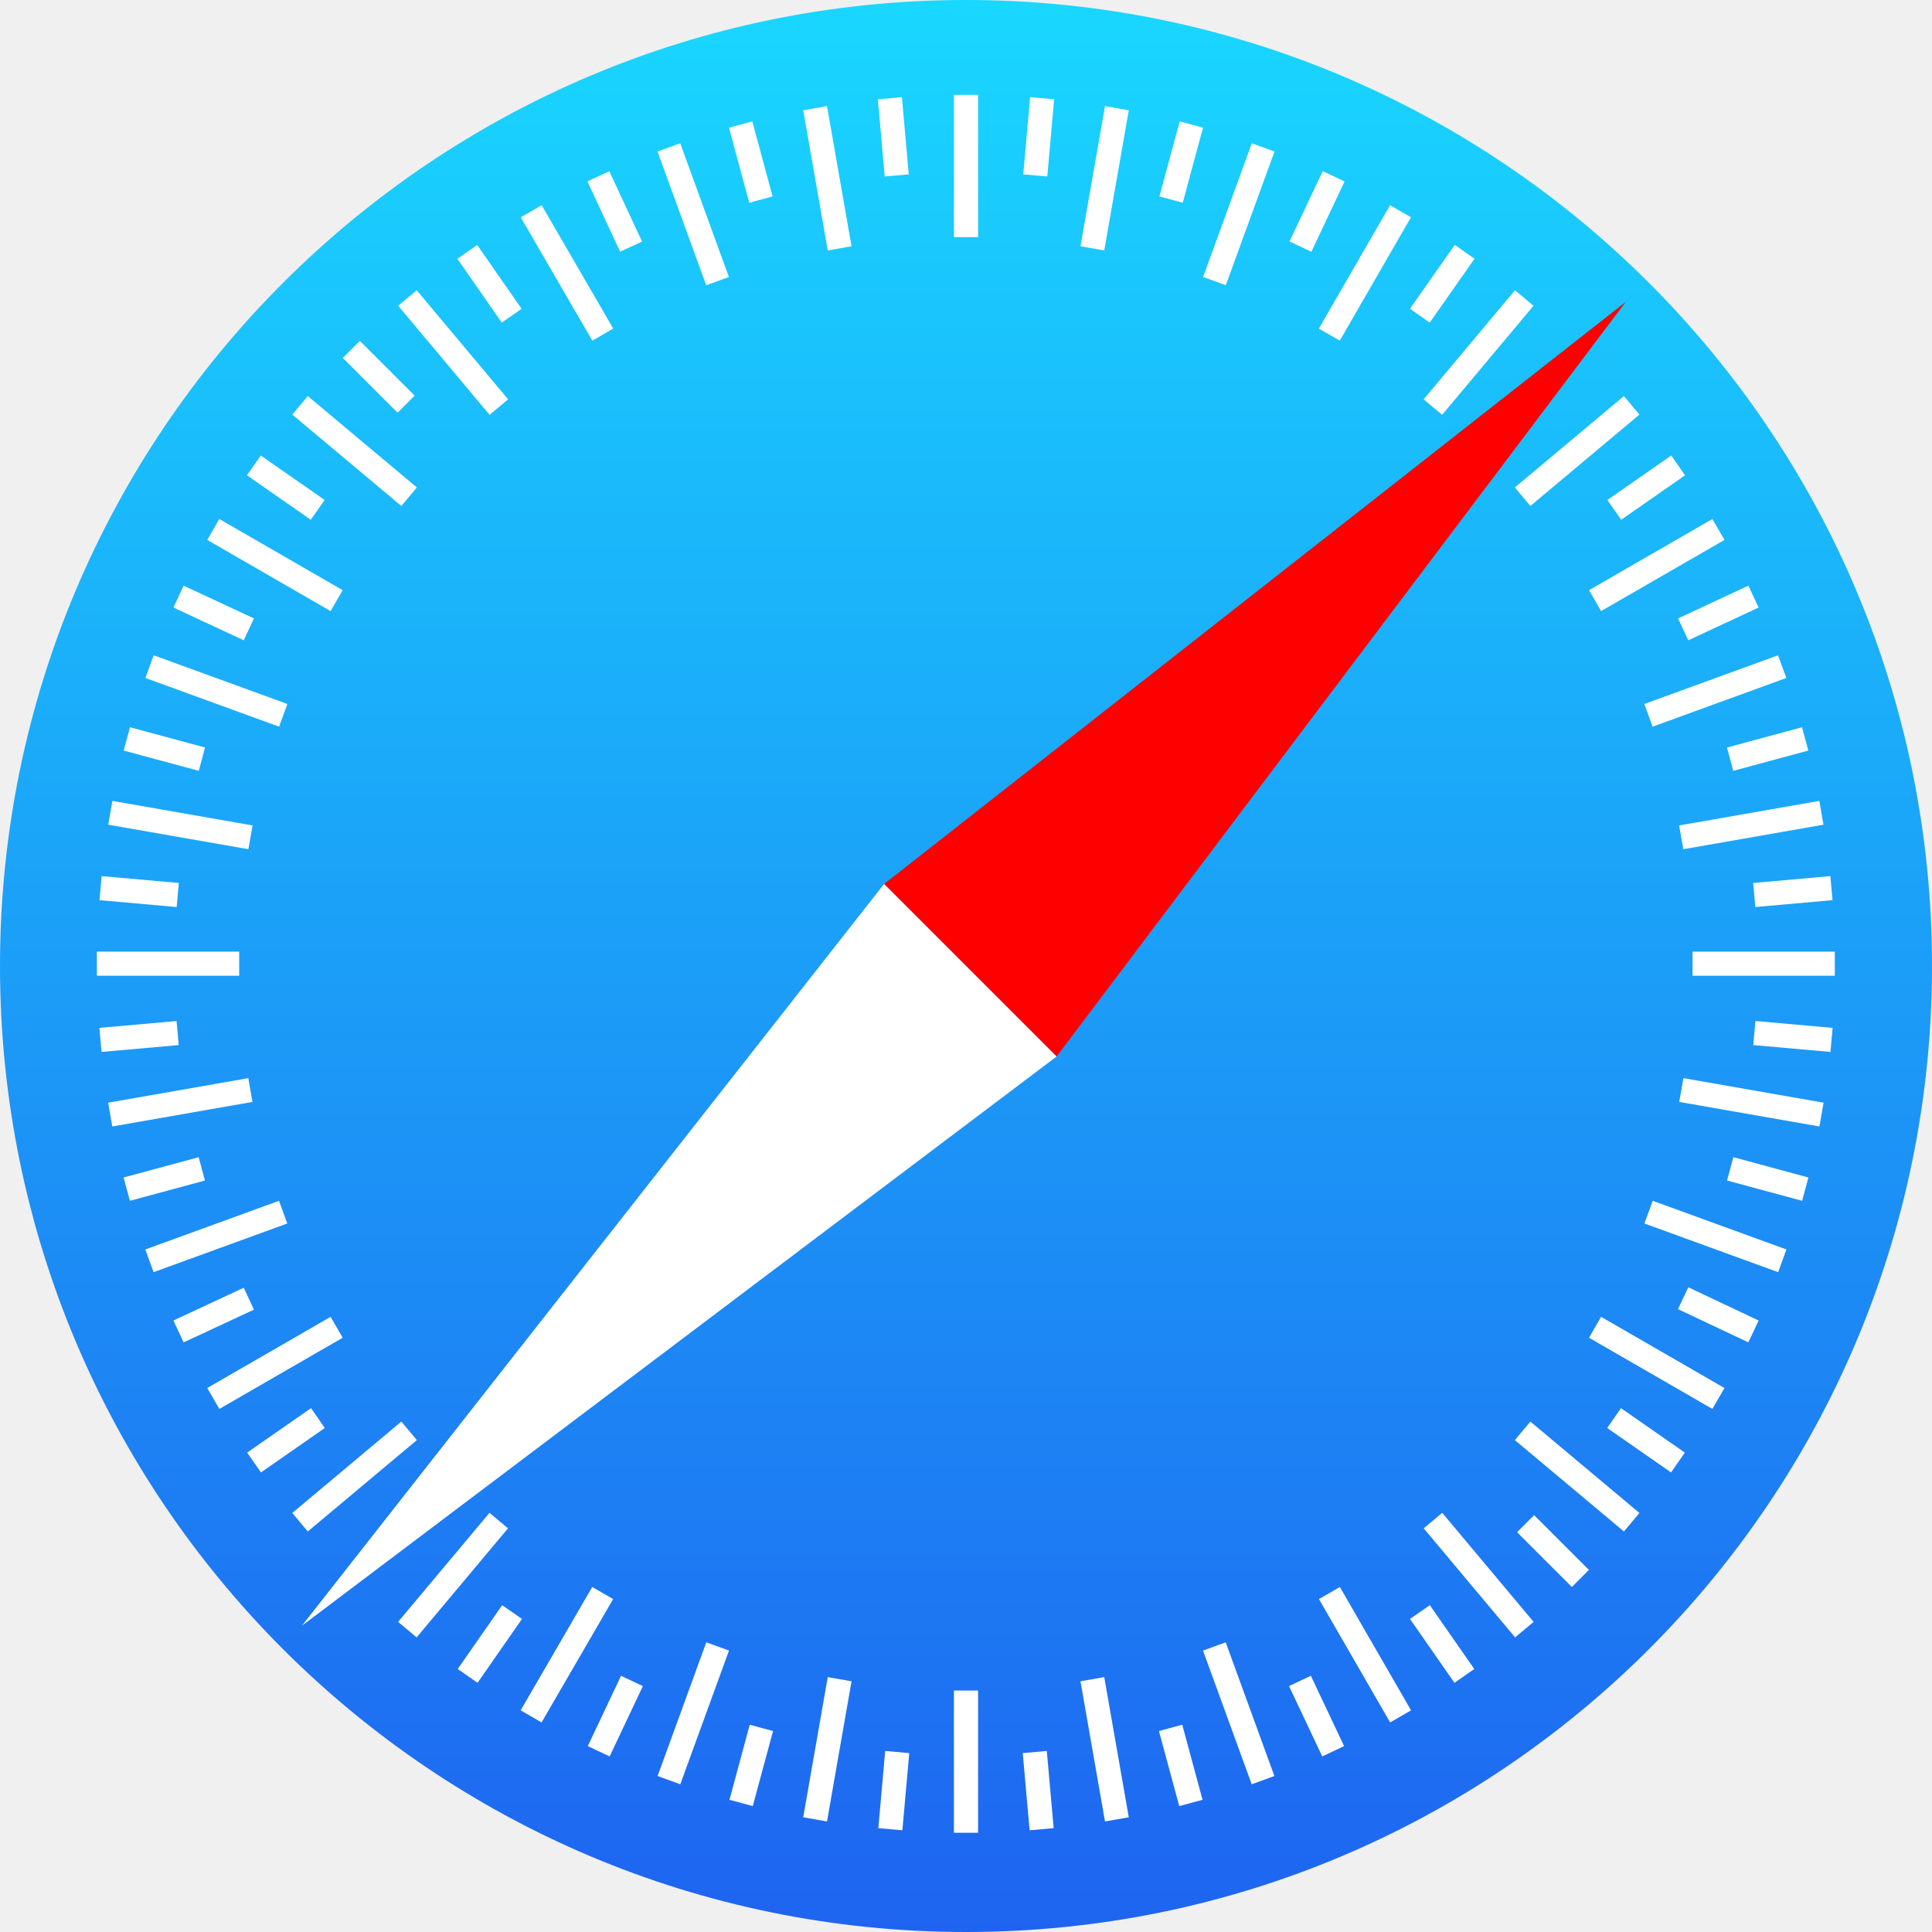
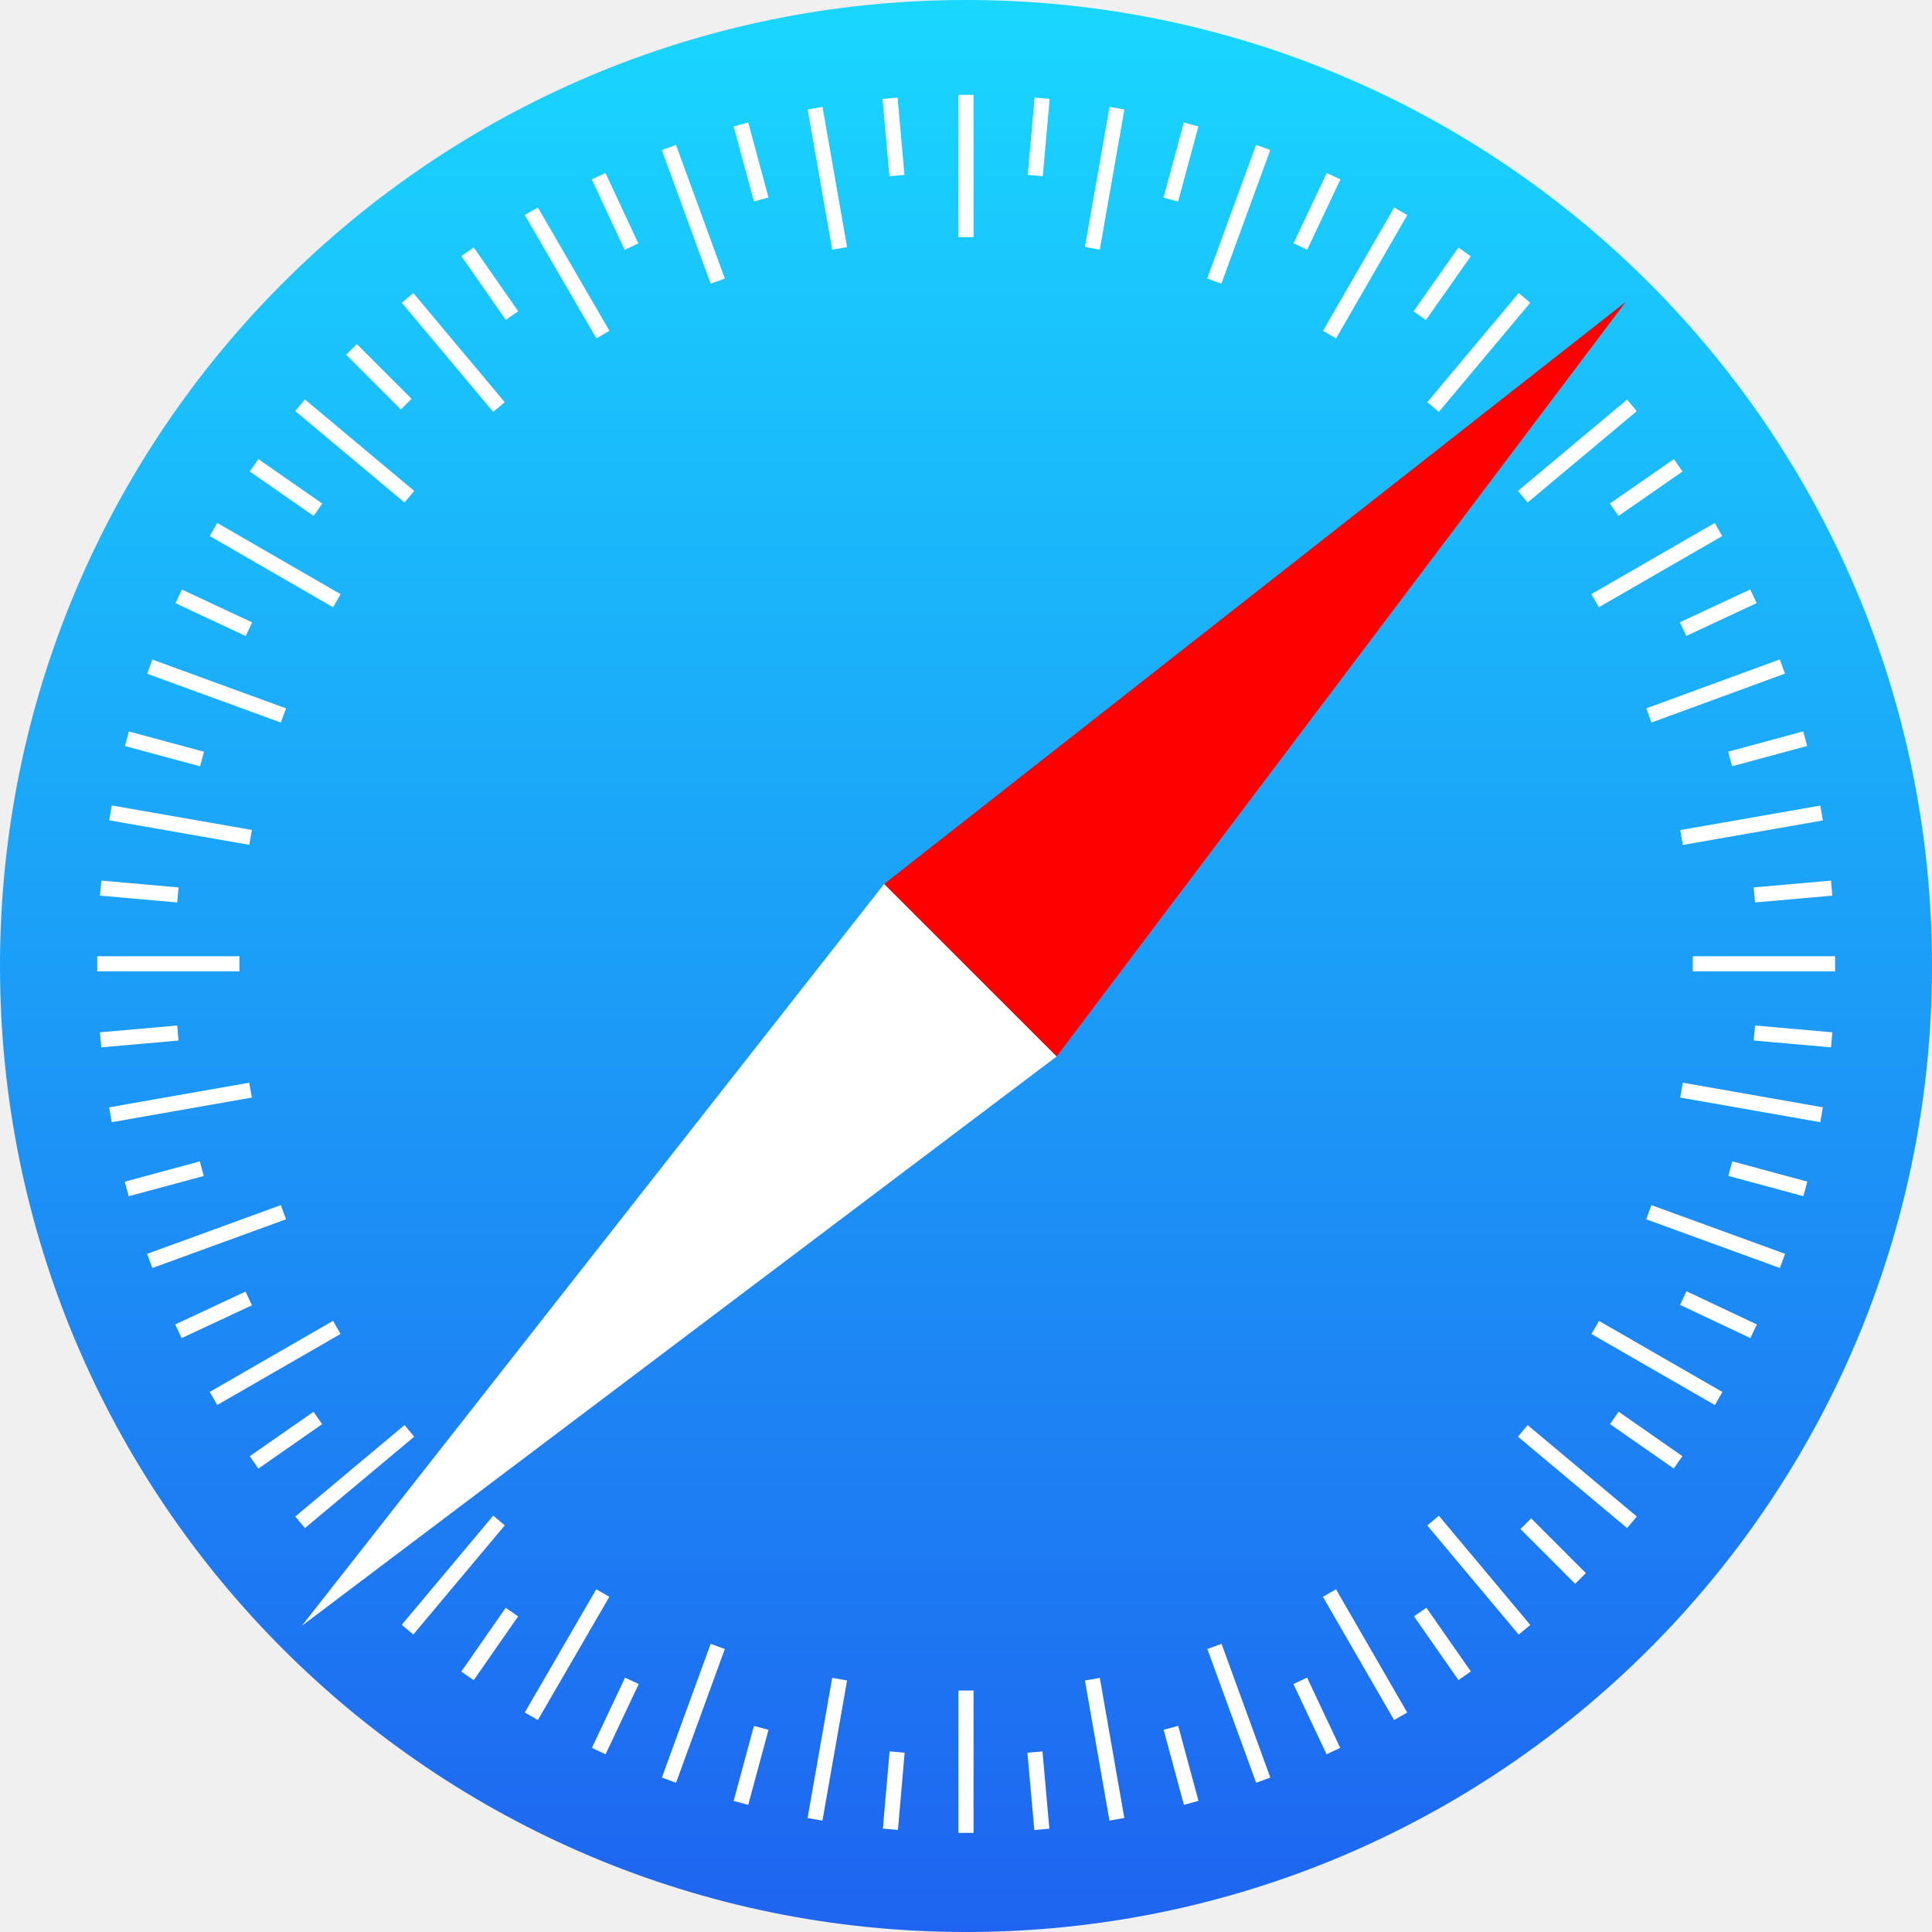
- <svg xmlns="http://www.w3.org/2000/svg" id="svg16" viewBox="0 0 20 20" version="1.1">
-   <defs id="defs9">
-     <linearGradient gradientUnits="userSpaceOnUse" gradientTransform="matrix(.044643 0 0 .044643 -1.4286 -1.4286)" y2="480" y1="32" x2="32" x1="32" id="a">
-       <stop id="stop4" offset="0" stop-color="#19d7ff" />
-       <stop id="stop6" offset="1" stop-color="#1e64f0" />
+ <svg xmlns="http://www.w3.org/2000/svg" width="32" height="32">
+   <defs>
+     <linearGradient id="a" x1="32" x2="32" y1="32" y2="480" gradientTransform="matrix(.07142 0 0 .07142 -2.286 -2.286)" gradientUnits="userSpaceOnUse">
+       <stop offset="0" stop-color="#19d7ff" />
+       <stop offset="1" stop-color="#1e64f0" />
    </linearGradient>
  </defs>
-   <circle id="circle11" stroke-width=".045" fill="url(#a)" r="10" cy="10" cx="10" />
-   <path stroke-width=".045" fill="red" d="m16.83 3.125-7.679 6.027 1.786 1.786z" id="path13" />
-   <path stroke-width=".045" fill="#fff" d="m3.125 16.83 6.027-7.679 1.786 1.786z" id="path15" />
-   <path style="stroke-width:0.25;stroke-miterlimit:4;stroke-dasharray:none" stroke-width="3" stroke="#fff" d="m10 0.982v1.473m0 15.045v1.473m1.562-17.853-0.254 1.451m-2.616 14.812-0.254 1.451m4.638-17.308-0.504 1.384m-5.143 14.134-0.504 1.384m1.513-17.308 0.254 1.451m2.616 14.812 0.254 1.451m-4.638-17.308 0.504 1.384m5.143 14.134 0.504 1.384m-7.576-16.241 0.741 1.277m7.522 13.027 0.737 1.277m-10.281-14.683 0.946 1.129m9.67 11.527 0.946 1.129m-12.674-12.674 1.129 0.946m11.527 9.67 1.129 0.946m-14.683-10.277 1.277 0.737m13.027 7.522 1.277 0.737m-16.241-7.576 1.384 0.504m14.134 5.143 1.384 0.504m-17.308-4.638 1.451 0.254m14.812 2.616 1.451 0.254m-17.853-1.562h1.473m15.045 0h1.473m-17.853 1.562 1.451-0.254m14.812-2.616 1.451-0.254m-17.308 4.638 1.384-0.504m14.134-5.143 1.384-0.504m-16.241 7.576 1.277-0.737m13.027-7.522 1.277-0.737m-14.683 10.277 1.129-0.946m11.527-9.67 1.129-0.946m-12.674 12.674 0.946-1.129m9.67-11.527 0.946-1.129m-10.281 14.683 0.741-1.277m7.522-13.027 0.737-1.277m-5.286-1.17 0.071 0.799m1.429 16.321 0.071 0.799m-3.116-17.647 0.21 0.777m4.241 15.821 0.21 0.777m-6.134-16.839 0.339 0.728m6.924 14.848 0.344 0.728m-8.964-15.522 0.46 0.661m9.402 13.42 0.46 0.661m-11.522-13.732 0.567 0.567m11.589 11.589 0.567 0.567m-13.732-11.522 0.661 0.46m13.42 9.402 0.661 0.46m-15.522-8.964 0.728 0.339m14.848 6.924 0.728 0.344m-16.839-6.134 0.777 0.21m15.821 4.241 0.777 0.21m-17.647-3.116 0.799 0.071m16.321 1.429 0.799 0.071m-17.92 0 0.799-0.071m16.321-1.429 0.799-0.071m-17.647 3.116 0.777-0.21m15.821-4.241 0.777-0.21m-16.839 6.134 0.728-0.339m14.848-6.929 0.728-0.339m-15.522 8.964 0.661-0.46m13.42-9.402 0.661-0.46m-12.531 12.531 0.46-0.661m9.397-13.42 0.464-0.661m-8.964 15.522 0.344-0.728m6.92-14.848 0.344-0.728m-6.134 16.839 0.21-0.777m4.241-15.821 0.21-0.777m-3.116 17.647 0.071-0.799m1.429-16.321 0.071-0.799" id="path17" />
+   <circle cx="16" cy="16" r="16" fill="url(#a)" />
+   <path fill="red" d="M26.928 5l-12.286 9.643 2.857 2.858z" />
+   <path fill="#fff" d="M5 26.928l9.643-12.286 2.858 2.857z" />
+   <path stroke="#fff" stroke-width=".25" d="M16 1.571v2.357M16 28v2.358m2.5-28.566l-.407 2.32m-4.186 23.7l-.408 2.322m7.423-27.692l-.81 2.214M11.888 27.27l-.808 2.215M13.5 1.792l.407 2.322m4.186 23.699l.406 2.32m-7.42-27.69l.809 2.213m8.227 22.614l.808 2.215M8.8 3.499l1.186 2.043M22.02 26.386l1.179 2.041M6.75 4.934l1.514 1.808m15.472 18.444l1.514 1.808M4.97 6.712L6.78 8.227M25.222 23.7l1.808 1.514M3.536 8.77L5.579 9.95m20.843 12.037l2.044 1.177M2.48 11.042l2.214.808m22.615 8.228l2.214.807M1.83 13.464l2.32.406m23.701 4.186l2.32.408m-28.561-2.5h2.356m24.072 0h2.357m-28.566 2.5l2.32-.408m23.702-4.184l2.32-.406M2.48 20.885l2.214-.807M27.31 11.85l2.211-.81M3.536 23.163l2.042-1.177M26.42 9.949l2.043-1.178M4.971 25.214L6.78 23.7M25.222 8.227l1.808-1.513M6.75 26.992l1.515-1.808M23.736 6.742l1.514-1.808M8.8 28.427l1.184-2.041M22.021 5.542L23.2 3.5m-8.458-1.872l.114 1.28m2.286 26.112l.114 1.28M12.272 2.061l.336 1.243m6.786 25.314l.336 1.243M9.915 2.918l.544 1.167M21.536 27.84l.549 1.163M7.744 4.17l.736 1.057M23.523 26.7l.736 1.056M5.821 5.787l.907.907m18.544 18.543l.906.907M4.208 7.707l1.058.736m21.472 15.042l1.056.736M2.96 9.878l1.163.544M27.88 21.5l1.165.55M2.102 12.236l1.244.336m25.313 6.784l1.243.336M1.667 14.71l1.279.113m26.112 2.287l1.28.113m-28.672 0l1.28-.113m26.112-2.287l1.28-.113M2.099 19.693l1.243-.336m25.314-6.786l1.243-.336M2.955 22.05l1.165-.544M27.877 10.42l1.165-.544M4.208 24.222l1.056-.736M26.736 8.443l1.06-.736M7.743 27.758l.736-1.057M23.515 5.229l.743-1.056M9.917 29.003l.549-1.163M21.538 4.083l.55-1.165m-9.816 26.944l.336-1.243m6.784-25.313l.336-1.244m-4.98 28.236l.111-1.279m2.288-26.112l.114-1.28" />
</svg>
